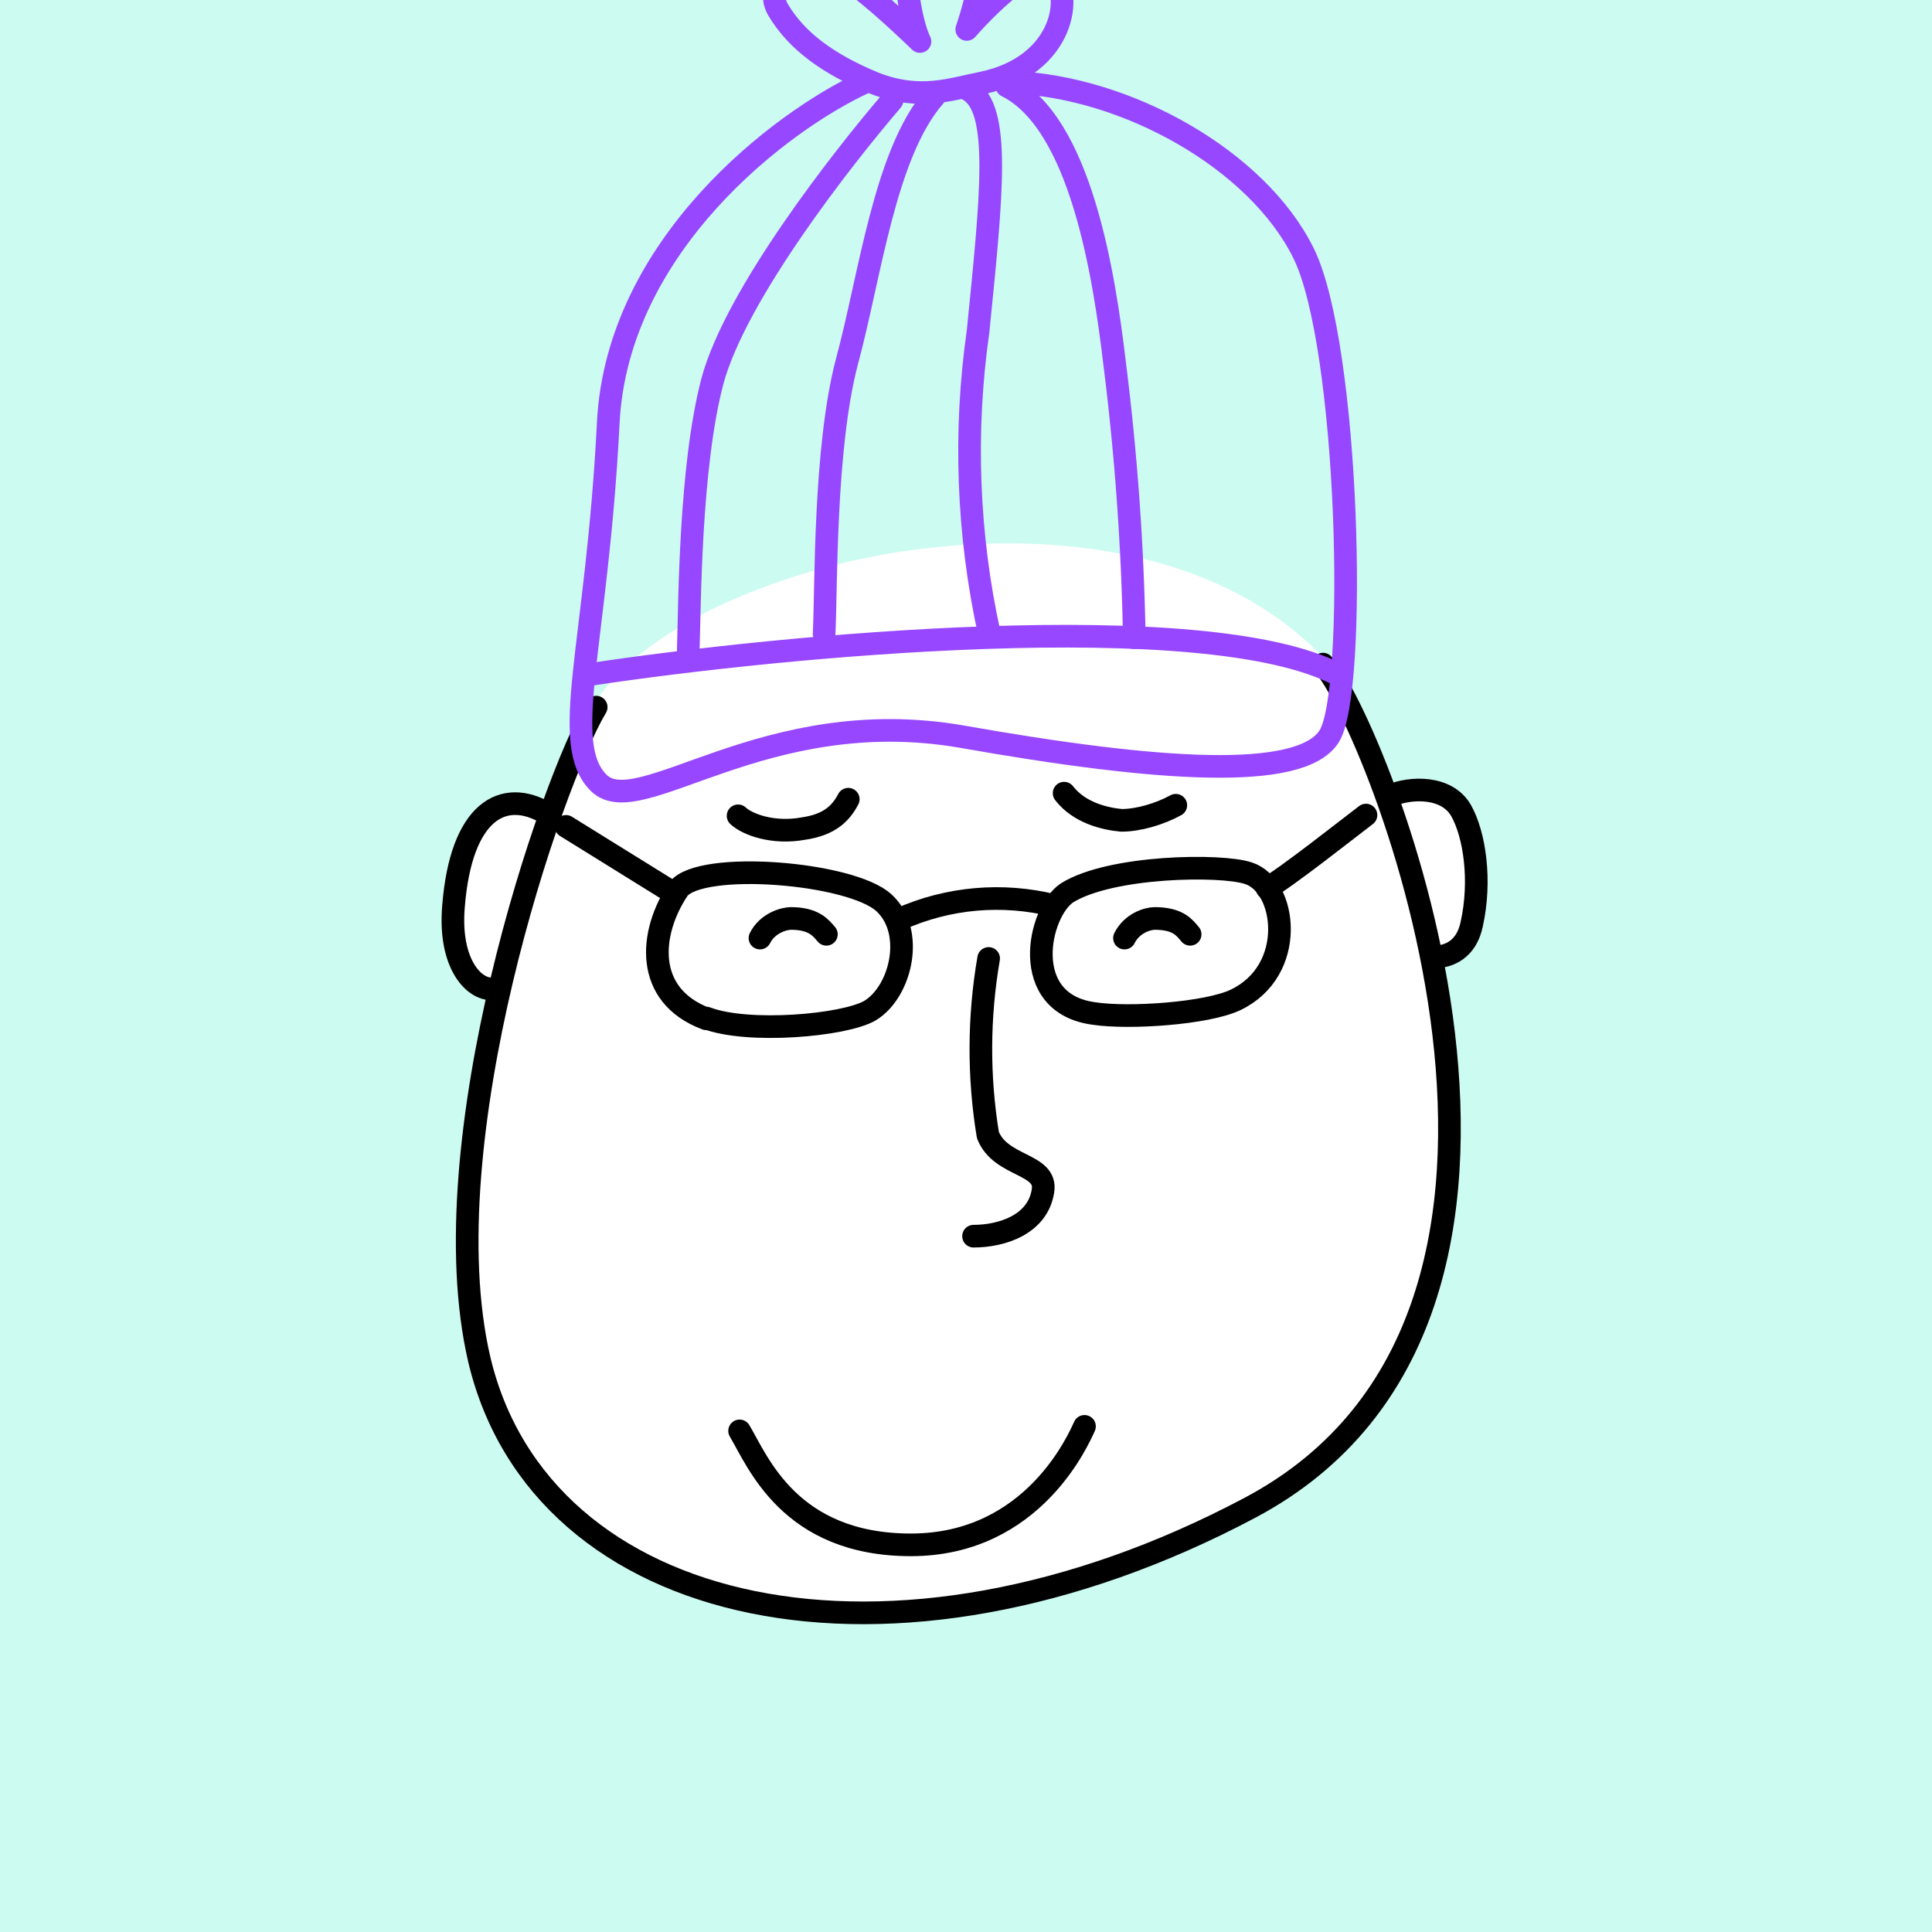
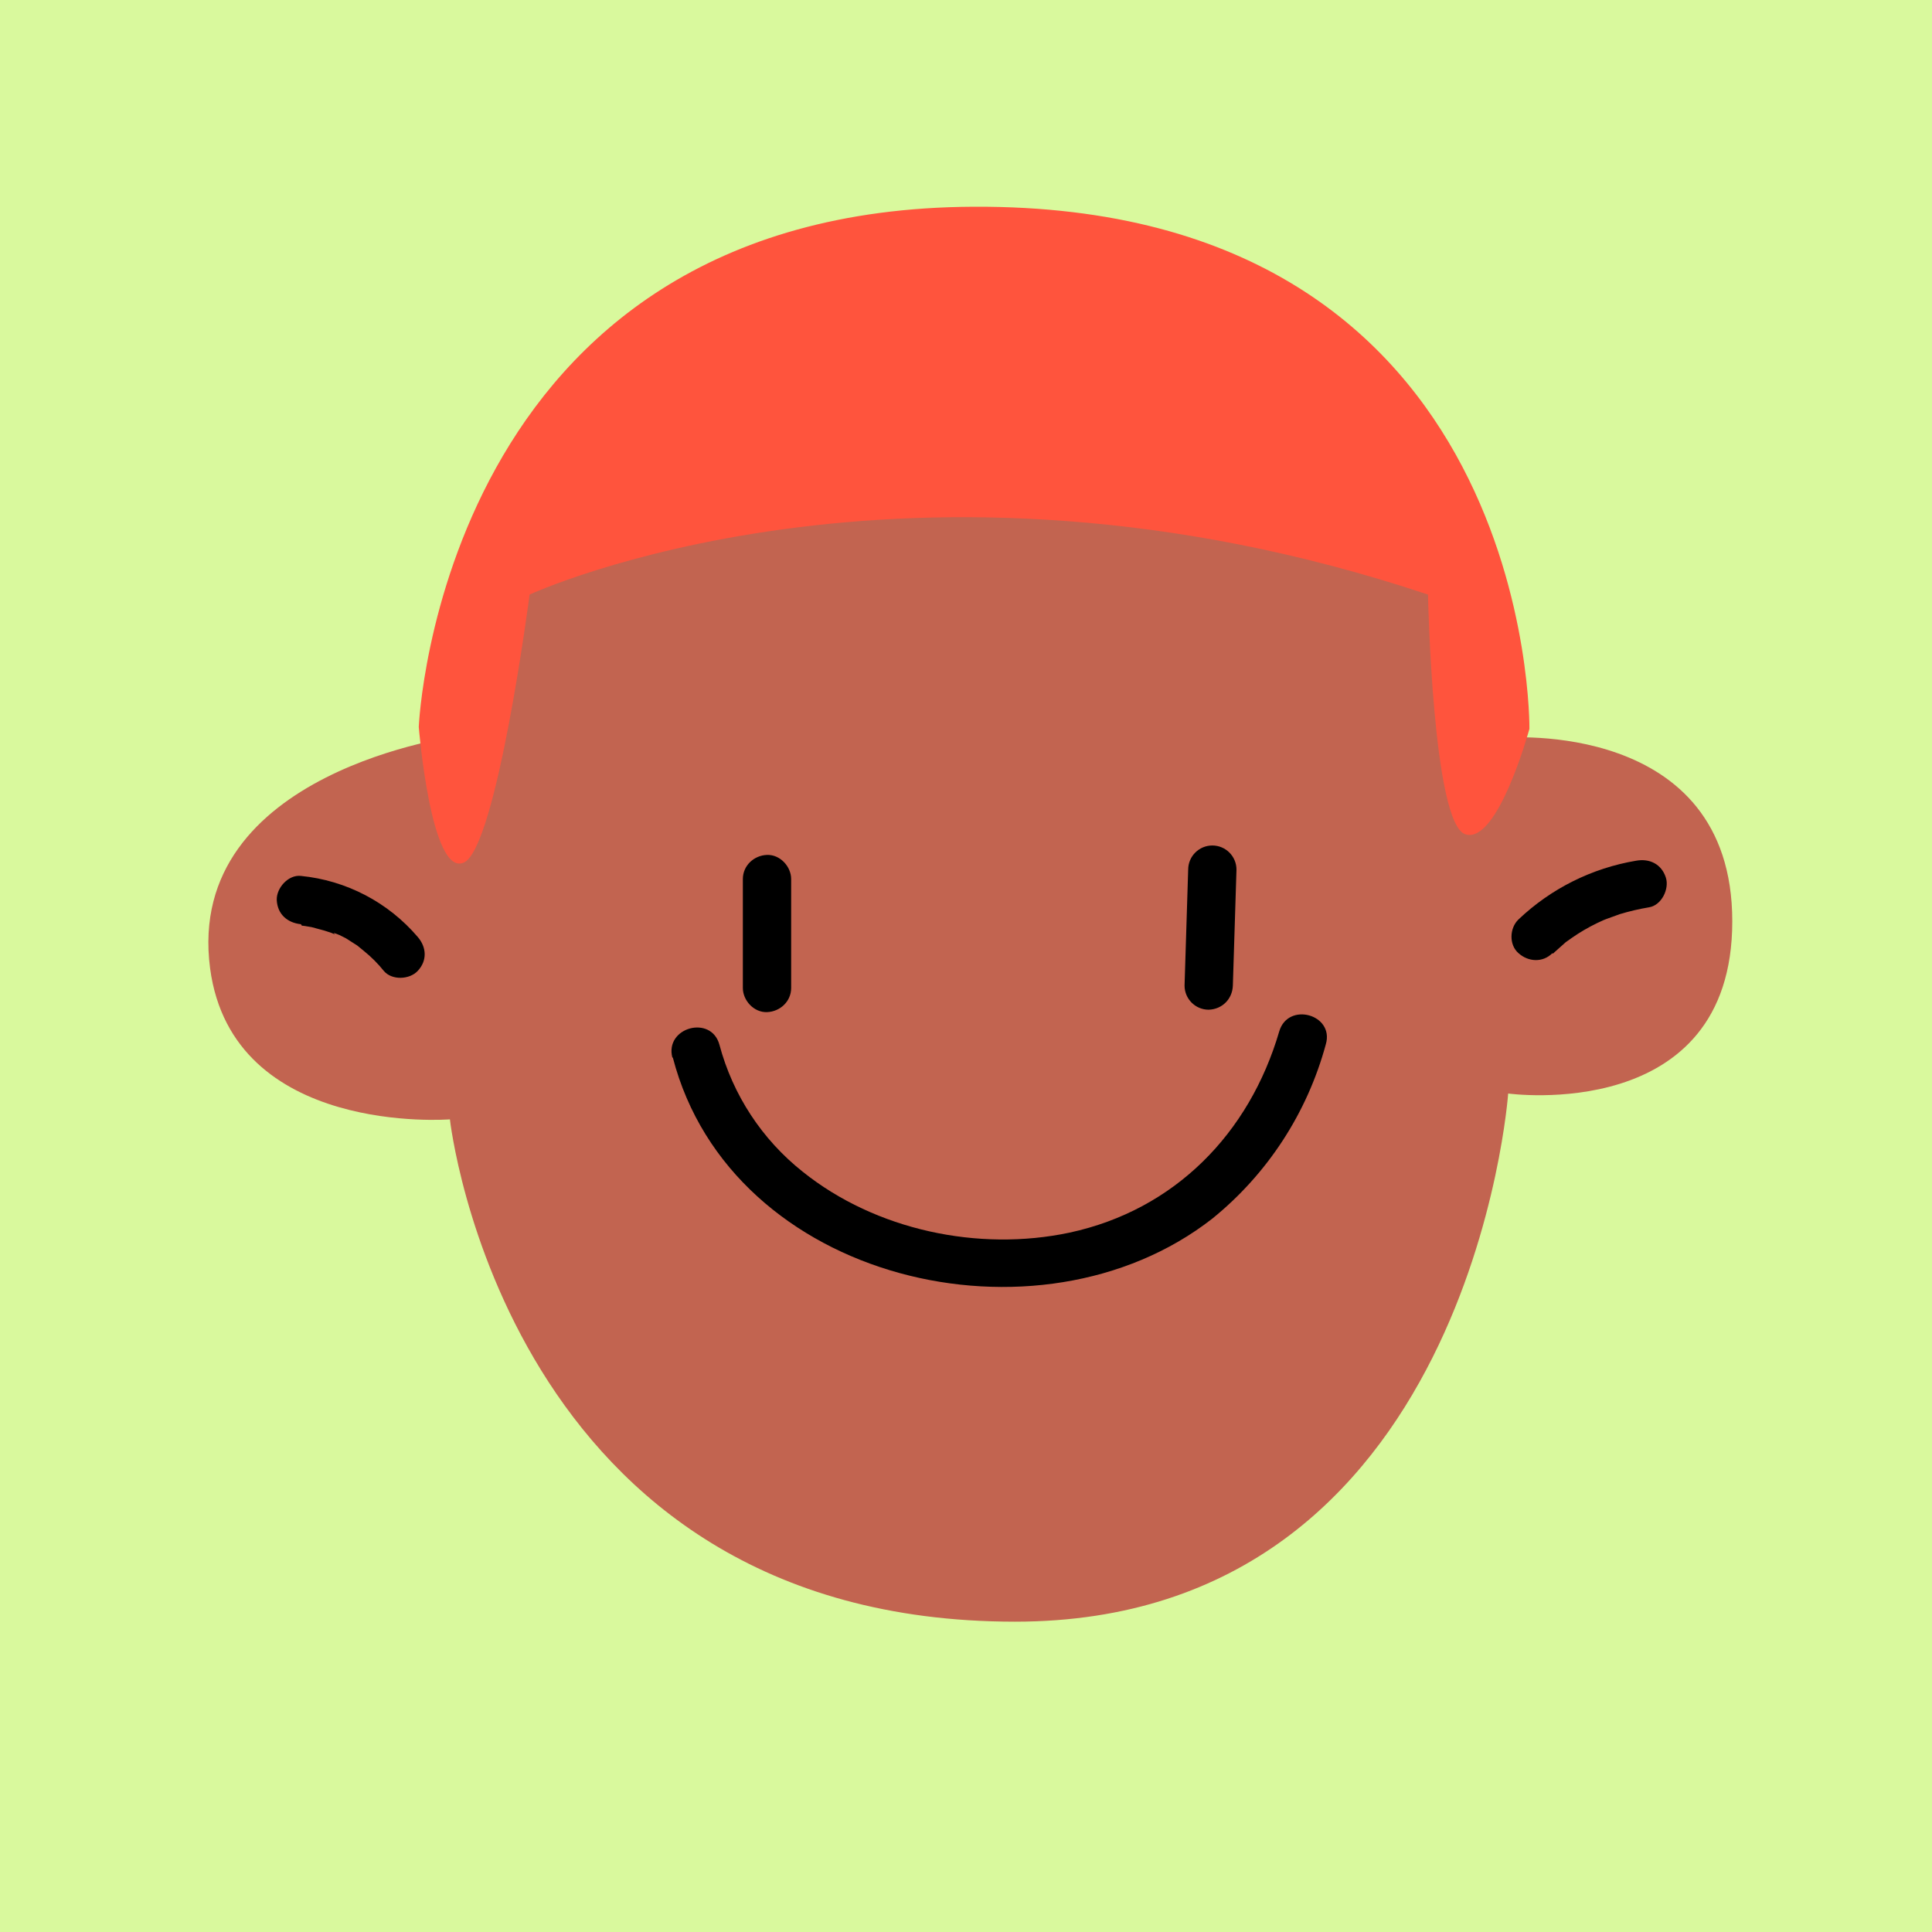
- <svg xmlns="http://www.w3.org/2000/svg" viewBox="0 0 256 256" fill="none" shape-rendering="auto" width="96" height="96">
+ <svg xmlns="http://www.w3.org/2000/svg" viewBox="0 0 80 80" fill="none" shape-rendering="auto" width="96" height="96">
  <mask id="viewboxMask">
-     <rect width="256" height="256" rx="0" ry="0" x="0" y="0" fill="#fff" />
+     <rect width="80" height="80" rx="0" ry="0" x="0" y="0" fill="#fff" />
  </mask>
  <g mask="url(#viewboxMask)">
-     <rect fill="#ccfbf1" width="256" height="256" x="0" y="0" />
-     <path d="M73.3 106.5c2-5.5 4-9.8 5.4-12.2-.1-.4 0-.8.1-1.1 3-4.9 9-9.3 16.4-12.9a90.7 90.7 0 0 1 26.3-7.5c19.2-2.5 40.7.5 53.9 14.4.2.3.4.6.4 1 1 1.1 2.2 3.2 3.6 6a109 109 0 0 1 4.4 10.2c1.4-.5 3-.7 4.6-.5a7 7 0 0 1 5.4 3.3c2 3.5 2.9 10 1.6 15.8a6.7 6.7 0 0 1-2.6 4.2 6 6 0 0 1-2.3 1c.5 2.8 1 5.6 1.3 8.5 2.8 23.3-1.3 49.6-26 62.6-23.6 12.4-47 16-65.6 12.3-18.7-3.8-32.6-15-36.7-32.5-3.2-13.5-1.3-31 2.2-46.7-1.5-.3-3-1.4-3.9-3-1.3-2.1-2-5.2-1.7-9.2.5-6.2 2.1-10.6 4.8-12.8a7 7 0 0 1 4.6-1.8 9 9 0 0 1 3.8.9Z" fill="#ffffff" />
-     <g stroke="#000" stroke-width="3" stroke-linecap="round" stroke-linejoin="round">
-       <path d="M79 93.7c-6 10-22.2 57.6-15.5 86.4 8.1 34.4 54.6 44.9 102.1 19.7C214.3 174 182.2 95.5 175.3 88" />
-       <path d="M184.3 105.4c2.6-1.1 7.4-1.3 9.3 2 1.8 3.2 2.7 9.3 1.4 15.1-.7 3.3-3 4.3-5 4.3M72.5 107.8c-5.9-3.5-11.4-.2-12.4 12.2-.7 7.9 2.9 11.4 5.4 11" />
-     </g>
-     <g transform="translate(116 120)">
-       <path d="M13 43.8c3.7 0 8.5-1.5 9.2-6 .6-3.7-5.6-3.1-7.3-7.4A70.4 70.4 0 0 1 15 7" stroke="#000" stroke-width="3" stroke-linecap="round" stroke-linejoin="round" />
-     </g>
-     <g transform="translate(57 132)" />
-     <g transform="translate(86 184)">
-       <path d="M12 5.6c2.4 4 6.6 15.1 22.7 15.1C51 20.7 57 6.5 57.7 5" stroke="#000" stroke-width="3" stroke-linecap="round" stroke-linejoin="round" />
-     </g>
-     <g transform="translate(-2 -17)">
-       <g stroke="#9747ff" stroke-width="3" stroke-linecap="round" stroke-linejoin="round">
-         <path d="M116.4 28C105.6 33 83.8 49.4 82.6 73c-1.5 29.7-6.6 42.6-1.2 47.8 5.4 5.1 21.9-10.7 48-6.2 26 4.6 44.9 5.9 48.7 0 3.8-5.8 2.7-51.9-3.4-64.1-6.1-12.3-23.3-22-38.6-22.6" />
-         <path d="M80 106.4c25.7-3.9 81.7-9.2 99.3 0M120.2 30.3C113.6 38 99.5 56 96.4 67.5c-3 11.4-3 29.5-3.2 35.6M125.8 29.8c-6.6 7.6-8.5 23.8-11.6 35.2-3 11.5-2.7 30-3 36" />
-         <path d="M135.4 28.4c9.8 4.9 12.9 25 14.3 36.8a338 338 0 0 1 2.6 36.3M130.3 28.9c4.4 2.4 3.1 14 1.3 32a112.7 112.7 0 0 0 1.5 40.1M113 13.5c2.9 1.4 8.4 6.6 10.9 9-2-4-4.2-21 3.6-20.5 7.7.5 4.4 13.6 2.6 18.9 2.2-2.5 8.8-9.4 11.2-7.4 3 2.4 1.9 12.2-9.2 14.5-4.1.8-8.2 2.4-14.3 0-6-2.5-10.2-5.5-12.7-9.7-2.4-4.2 4.3-6.6 7.9-4.8Z" />
-       </g>
-     </g>
-     <g transform="translate(71 151)" />
-     <g transform="translate(71 89)">
-       <g stroke="#000" stroke-width="3" stroke-linecap="round" stroke-linejoin="round">
-         <path d="M26.8 19.1c1.3 1.2 4.7 2.4 8.6 1.7 3.5-.5 5-2 6-3.9M70 16.1c2 2.6 5.4 3.4 7.6 3.6 2.2 0 5-.8 7.2-2M4 20.5 17.7 29M48.2 32.8A31.5 31.5 0 0 1 68.7 31M96.9 28.7c2.5-1.4 10.6-7.8 13.1-9.7" />
-         <path d="M22.6 46c-8.3-3.1-7.6-11.4-3.7-17.2 3-3.8 22.8-2.2 27.2 1.8 4.2 3.8 2.3 11.8-1.8 14.3-3.4 2-16.2 3.1-21.7 1ZM94.4 26.7c-3.6-1.2-18.2-1-24 2.6-3.8 2.5-6.5 14.7 3.6 16 4.6.7 14.9 0 18.7-1.8 8.2-3.9 6.8-15.2 1.7-16.8Z" />
-         <path d="M29.7 35.3c1-2 3.2-2.6 4.1-2.6 3.1 0 4 1.3 4.7 2.1M78 35.3c1-2 3.1-2.6 4-2.6 3.2 0 4 1.3 4.7 2.1" />
-       </g>
-     </g>
+     <rect fill="#d9f99d" width="80" height="80" x="0" y="0" />
+     <path d="M19.07 30.47s1.57-20.23 21.59-20.23S62.3 30.55 62.3 30.55s9.43-.8 9.43 7.6c0 8.42-9.28 7.13-9.28 7.13S60.9 67.15 42.03 67.15c-21.11 0-23.4-20.8-23.4-20.8s-9 .72-9.93-6.25c-1.08-8.2 10.37-9.64 10.37-9.64" fill="#c26450" />
+     <path d="m64.3 39.49.46-.41.1-.09c.12-.1-.13.1-.02.02l.24-.17q.5-.35 1.06-.62l.26-.12.05-.02.05-.02.58-.21q.6-.18 1.2-.28c.52-.08.85-.76.7-1.23-.18-.56-.67-.8-1.23-.7a9.3 9.3 0 0 0-4.87 2.43c-.38.36-.4 1.06 0 1.4.4.36 1 .4 1.4 0zm-51.8-1.16.14.01c-.27-.02-.11-.01-.04 0l.3.05.52.14.28.09.12.05c.02 0 .22.09.06.02-.14-.1 0-.04.03-.03l.15.06.26.13.47.3.27.22q.47.38.83.83c.33.4 1.07.37 1.41 0 .4-.43.36-.98 0-1.4a7.3 7.3 0 0 0-4.84-2.53c-.52-.06-1.02.5-1 1 .03.59.44.94 1 1m18.3-1.9v4.54c0 .52.46 1.02 1 1s1-.44 1-1V36.4c0-.52-.46-1.02-1-1s-1 .44-1 1M49.2 36l-.15 4.81a1 1 0 0 0 1 1c.56-.02.98-.44 1-1l.15-4.8a1 1 0 0 0-1-1 1 1 0 0 0-1 1" fill="black" />
+     <path d="M27.86 43.79c2.41 9.29 15.16 12.28 22.34 6.67a14 14 0 0 0 4.7-7.22c.36-1.24-1.57-1.77-1.93-.53-1.24 4.23-4.33 7.39-8.68 8.33-3.77.8-8.03-.1-11.05-2.52a10 10 0 0 1-3.45-5.26c-.34-1.25-2.27-.72-1.95.53" fill="black" />
+     <path d="M17.34 30.1s.5 6.2 1.86 5.62 2.73-11.1 2.73-11.1 15.58-7.21 37.2 0c0 0 .19 9.54 1.56 9.93 1.34.4 2.64-4.37 2.64-4.37S63.6 8.45 40.32 8.56c-22.1.1-22.98 21.54-22.98 21.54" fill="#ff543d" />
  </g>
</svg>
